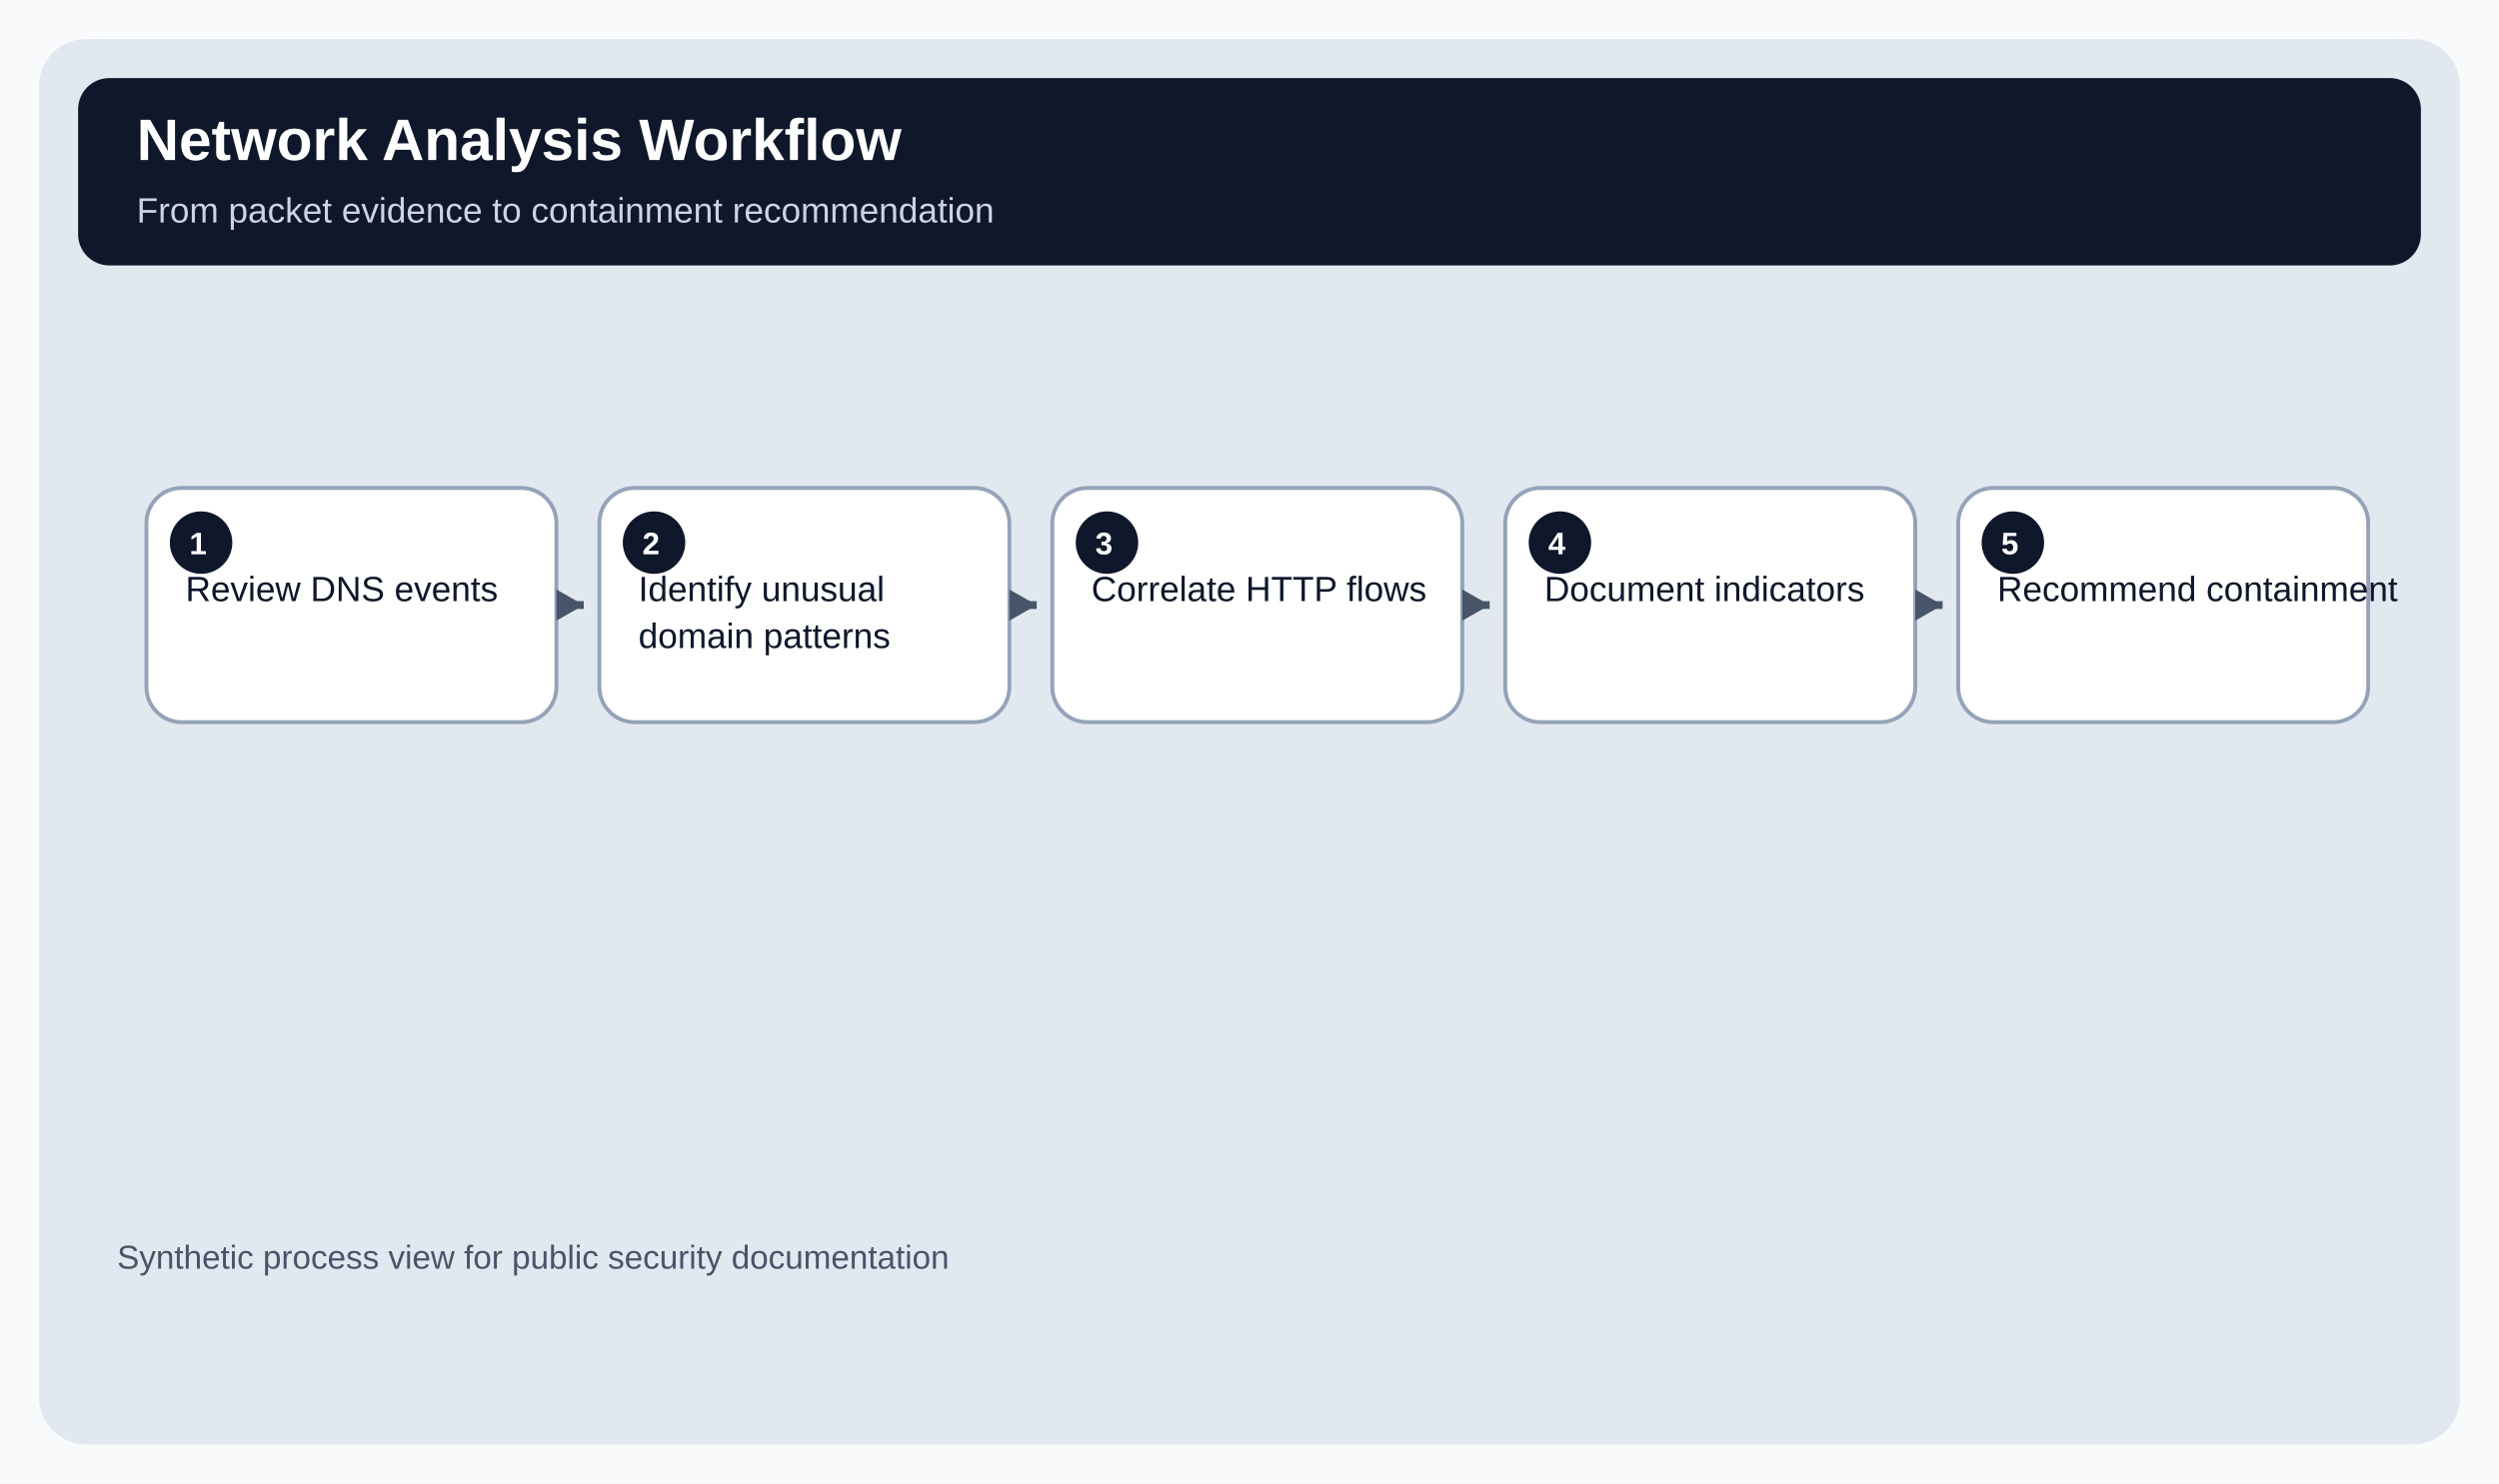
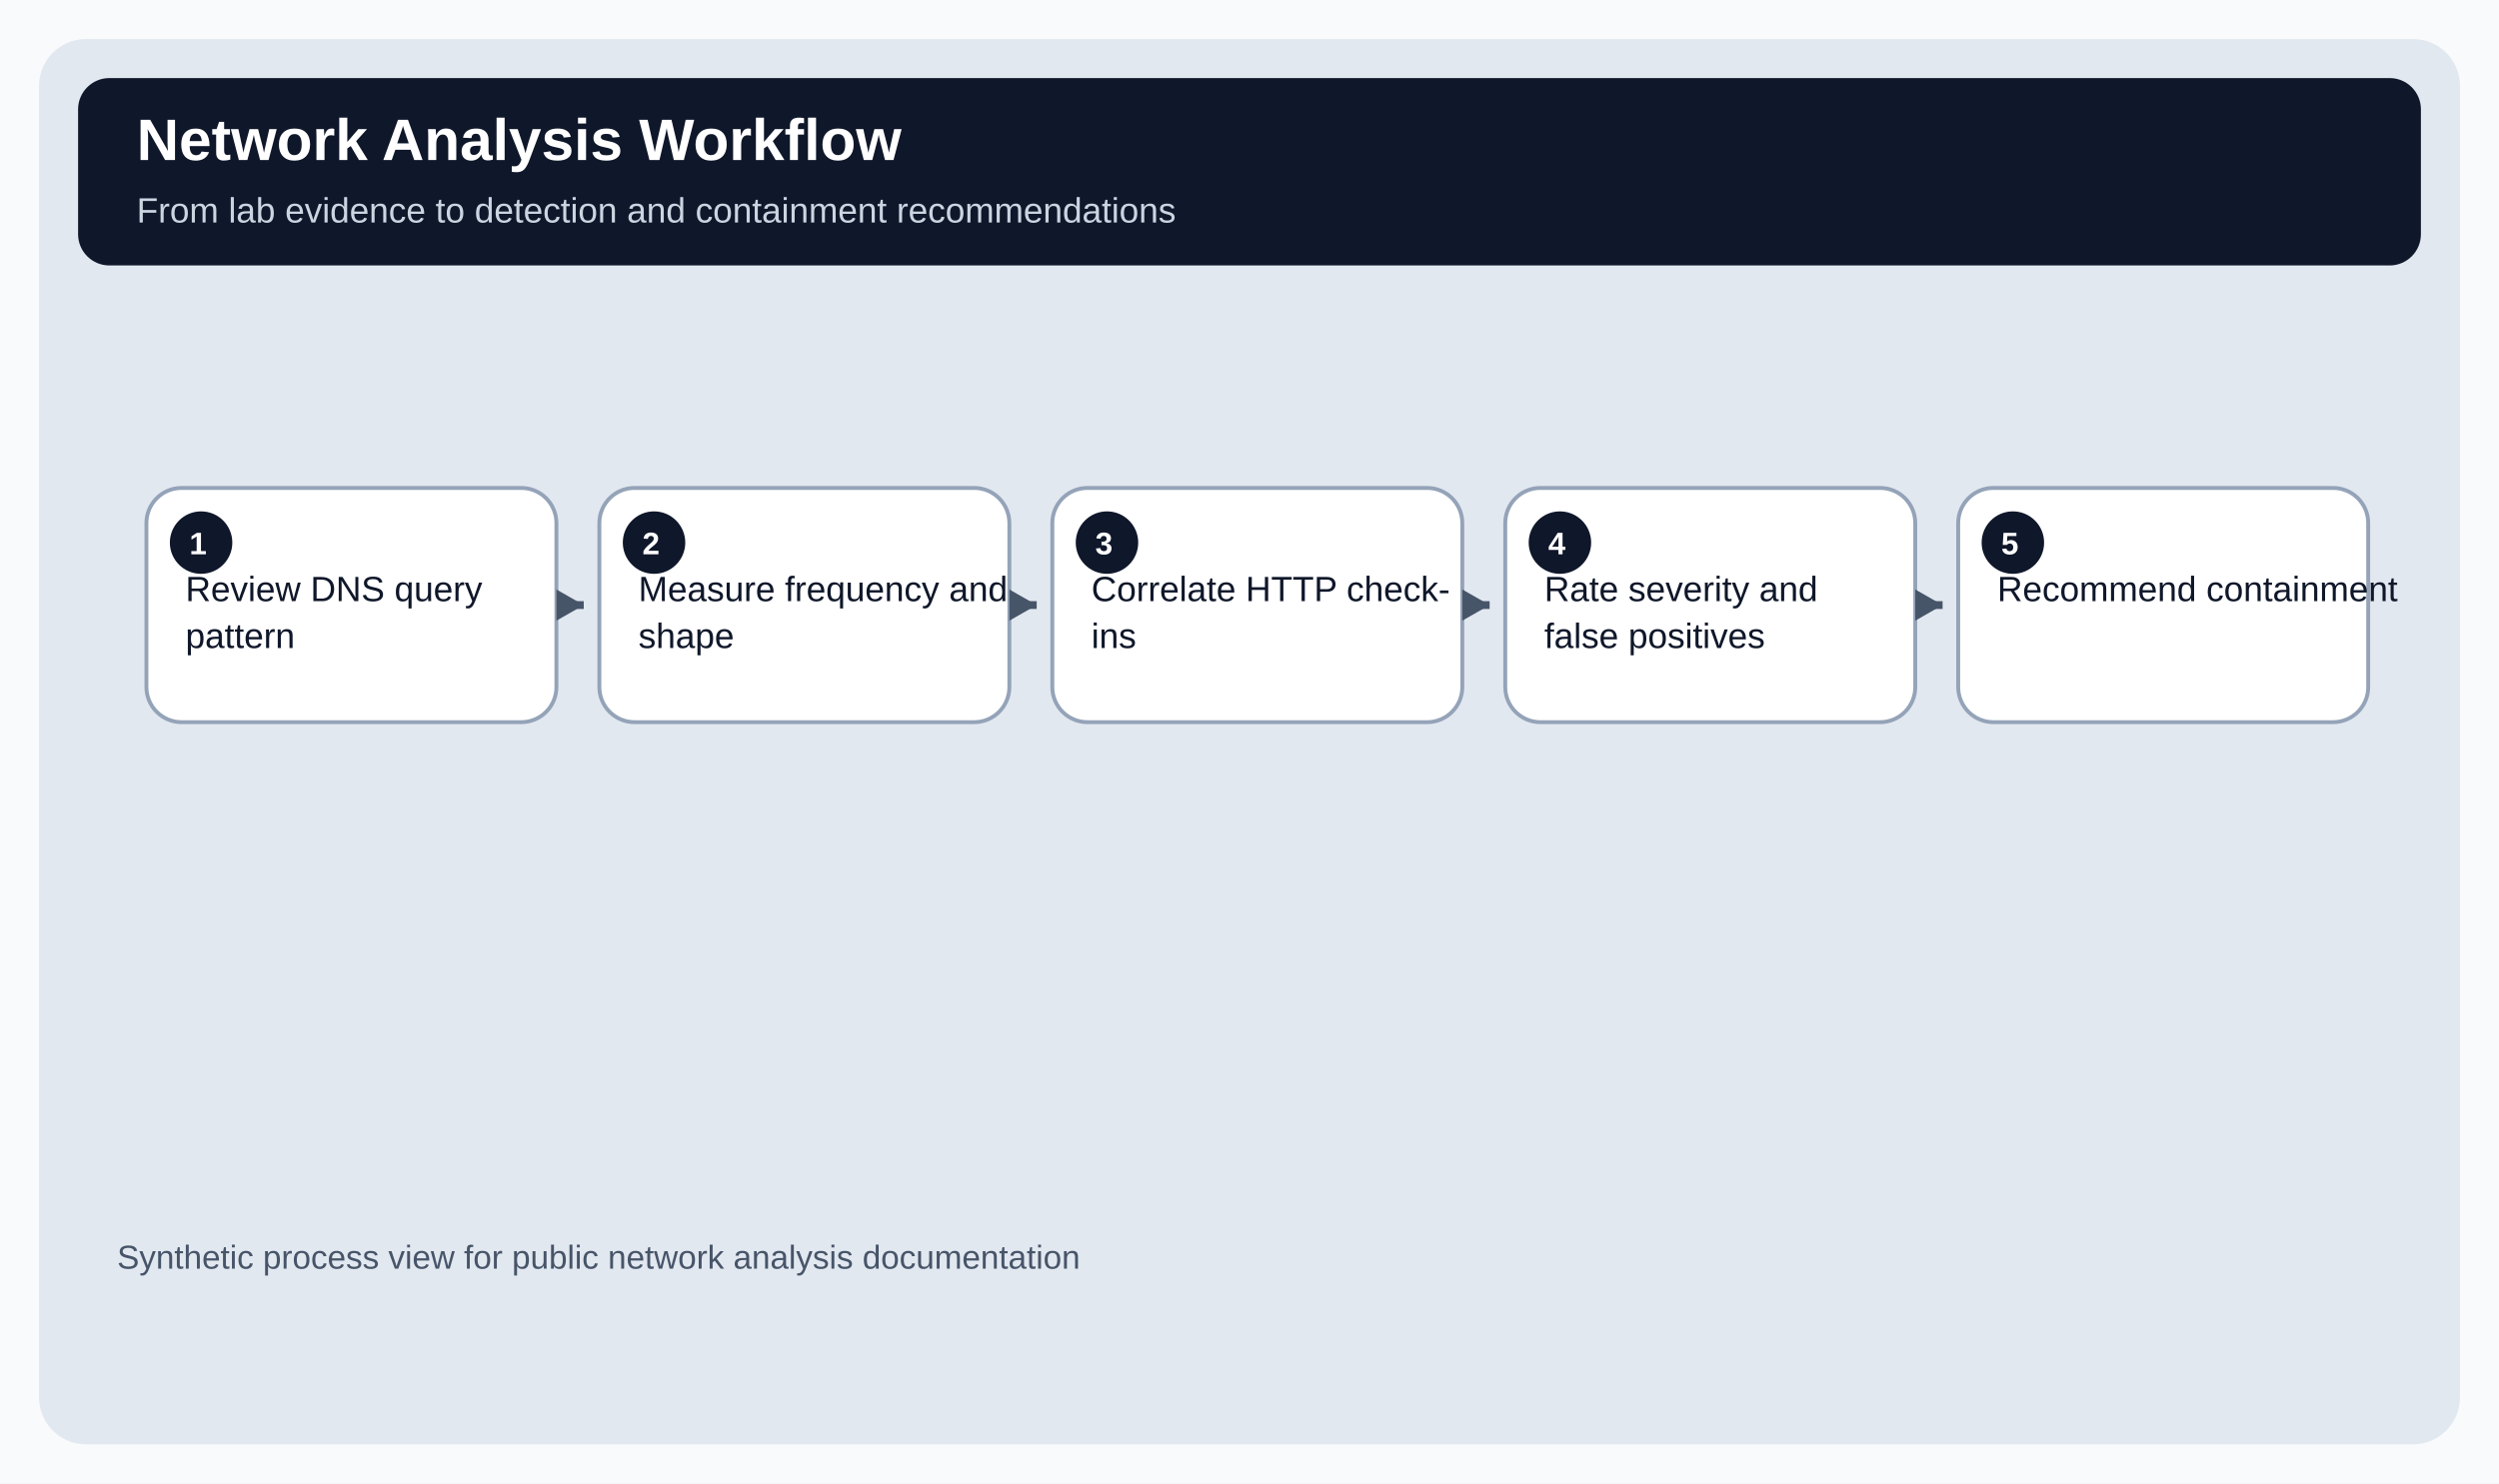
<svg xmlns="http://www.w3.org/2000/svg" width="1280" height="760" viewBox="0 0 1280 760">
  <rect width="1280" height="760" fill="#f8fafc" />
  <rect x="20" y="20" width="1240" height="720" rx="24" fill="#e2e8f0" />
  <rect x="40" y="40" width="1200" height="96" rx="16" fill="#0f172a" />
  <text x="70" y="82" font-size="30" font-family="Arial" fill="#ffffff" font-weight="700">Network Analysis Workflow</text>
-   <text x="70" y="114" font-size="18" font-family="Arial" fill="#cbd5e1">From packet evidence to containment recommendation</text>
+   <text x="70" y="114" font-size="18" font-family="Arial" fill="#cbd5e1">From lab evidence to detection and containment recommendations</text>
  <rect x="75" y="250" width="210" height="120" rx="18" fill="#ffffff" stroke="#94a3b8" stroke-width="2" />
  <circle cx="103" cy="278" r="16" fill="#0f172a" />
  <text x="97" y="284" font-size="16" font-family="Arial" fill="#ffffff" font-weight="700">1</text>
-   <text x="95" y="308" font-size="18" font-family="Arial" fill="#0f172a">Review DNS events</text>
+   <text x="95" y="308" font-size="18" font-family="Arial" fill="#0f172a">Review DNS query</text>
+   <text x="95" y="332" font-size="18" font-family="Arial" fill="#0f172a">pattern</text>
  <line x1="290" y1="310" x2="299" y2="310" stroke="#475569" stroke-width="4" />
  <polygon points="299,310 285,302 285,318" fill="#475569" />
  <rect x="307" y="250" width="210" height="120" rx="18" fill="#ffffff" stroke="#94a3b8" stroke-width="2" />
  <circle cx="335" cy="278" r="16" fill="#0f172a" />
  <text x="329" y="284" font-size="16" font-family="Arial" fill="#ffffff" font-weight="700">2</text>
-   <text x="327" y="308" font-size="18" font-family="Arial" fill="#0f172a">Identify unusual</text>
-   <text x="327" y="332" font-size="18" font-family="Arial" fill="#0f172a">domain patterns</text>
+   <text x="327" y="308" font-size="18" font-family="Arial" fill="#0f172a">Measure frequency and</text>
+   <text x="327" y="332" font-size="18" font-family="Arial" fill="#0f172a">shape</text>
  <line x1="522" y1="310" x2="531" y2="310" stroke="#475569" stroke-width="4" />
  <polygon points="531,310 517,302 517,318" fill="#475569" />
  <rect x="539" y="250" width="210" height="120" rx="18" fill="#ffffff" stroke="#94a3b8" stroke-width="2" />
  <circle cx="567" cy="278" r="16" fill="#0f172a" />
  <text x="561" y="284" font-size="16" font-family="Arial" fill="#ffffff" font-weight="700">3</text>
-   <text x="559" y="308" font-size="18" font-family="Arial" fill="#0f172a">Correlate HTTP flows</text>
+   <text x="559" y="308" font-size="18" font-family="Arial" fill="#0f172a">Correlate HTTP check-</text>
+   <text x="559" y="332" font-size="18" font-family="Arial" fill="#0f172a">ins</text>
  <line x1="754" y1="310" x2="763" y2="310" stroke="#475569" stroke-width="4" />
  <polygon points="763,310 749,302 749,318" fill="#475569" />
  <rect x="771" y="250" width="210" height="120" rx="18" fill="#ffffff" stroke="#94a3b8" stroke-width="2" />
  <circle cx="799" cy="278" r="16" fill="#0f172a" />
  <text x="793" y="284" font-size="16" font-family="Arial" fill="#ffffff" font-weight="700">4</text>
-   <text x="791" y="308" font-size="18" font-family="Arial" fill="#0f172a">Document indicators</text>
+   <text x="791" y="308" font-size="18" font-family="Arial" fill="#0f172a">Rate severity and</text>
+   <text x="791" y="332" font-size="18" font-family="Arial" fill="#0f172a">false positives</text>
  <line x1="986" y1="310" x2="995" y2="310" stroke="#475569" stroke-width="4" />
  <polygon points="995,310 981,302 981,318" fill="#475569" />
  <rect x="1003" y="250" width="210" height="120" rx="18" fill="#ffffff" stroke="#94a3b8" stroke-width="2" />
  <circle cx="1031" cy="278" r="16" fill="#0f172a" />
  <text x="1025" y="284" font-size="16" font-family="Arial" fill="#ffffff" font-weight="700">5</text>
  <text x="1023" y="308" font-size="18" font-family="Arial" fill="#0f172a">Recommend containment</text>
-   <text x="60" y="650" font-size="17" font-family="Arial" fill="#475569">Synthetic process view for public security documentation</text>
+   <text x="60" y="650" font-size="17" font-family="Arial" fill="#475569">Synthetic process view for public network analysis documentation</text>
</svg>
